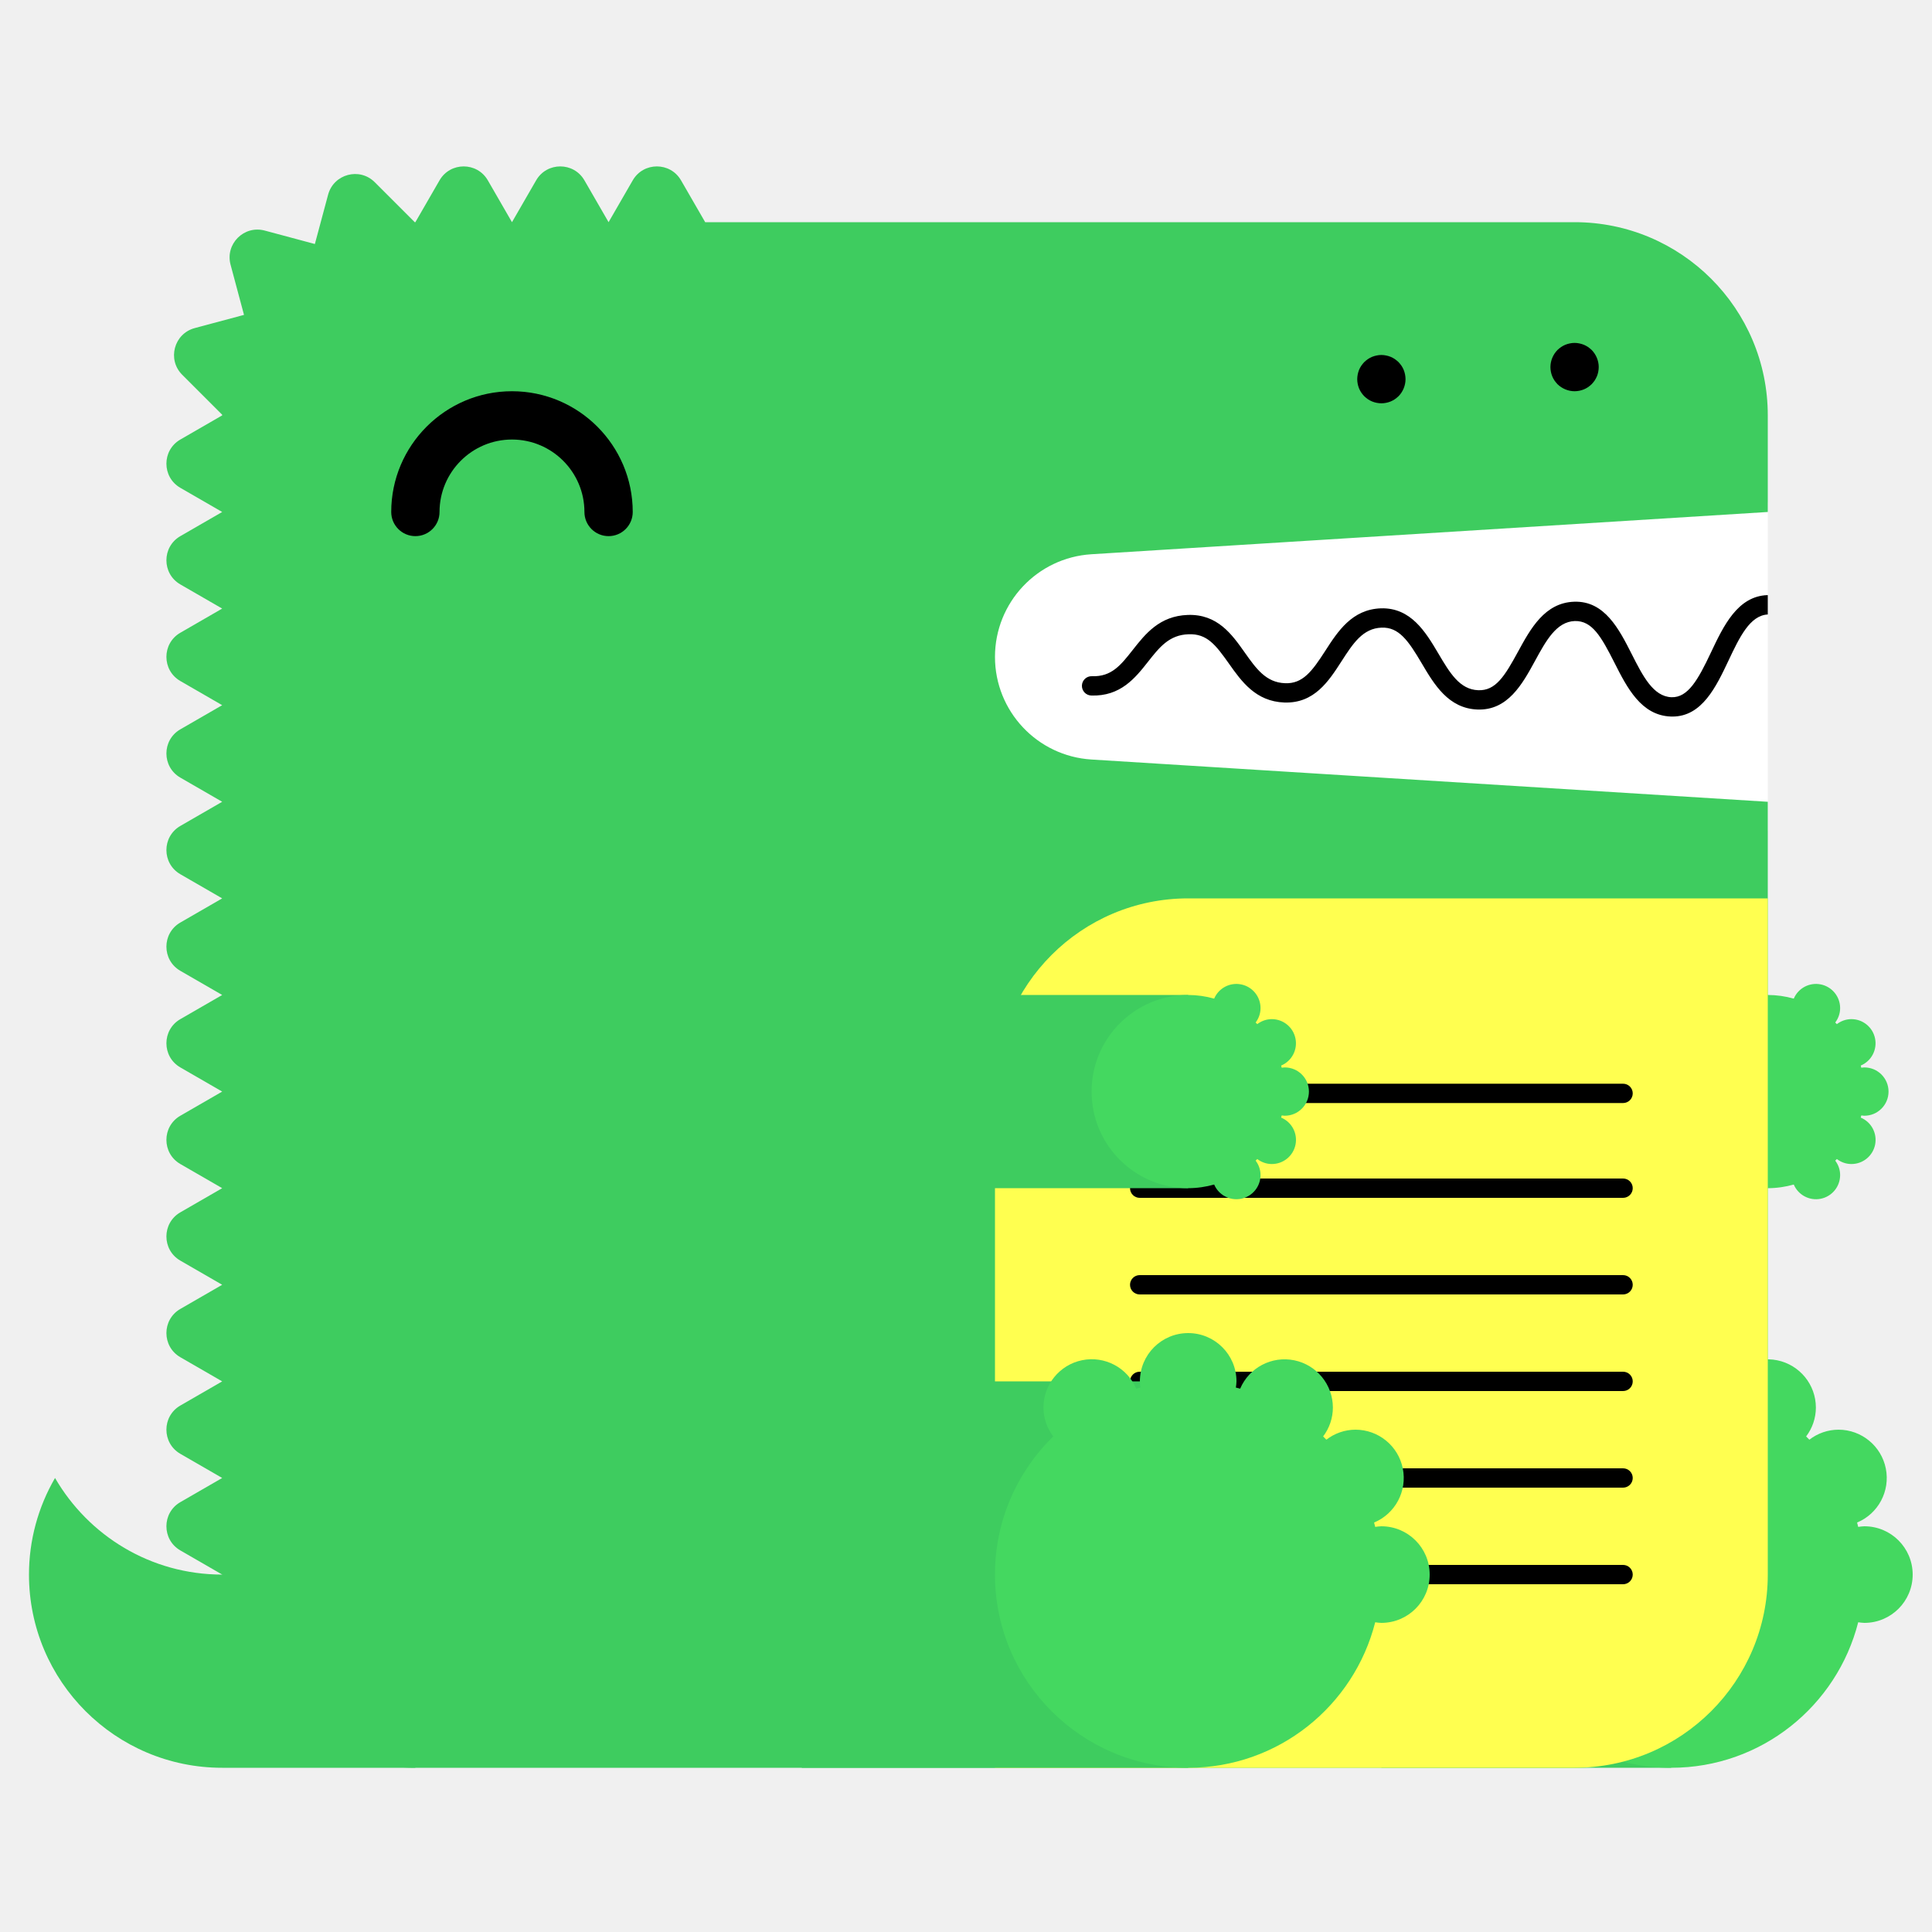
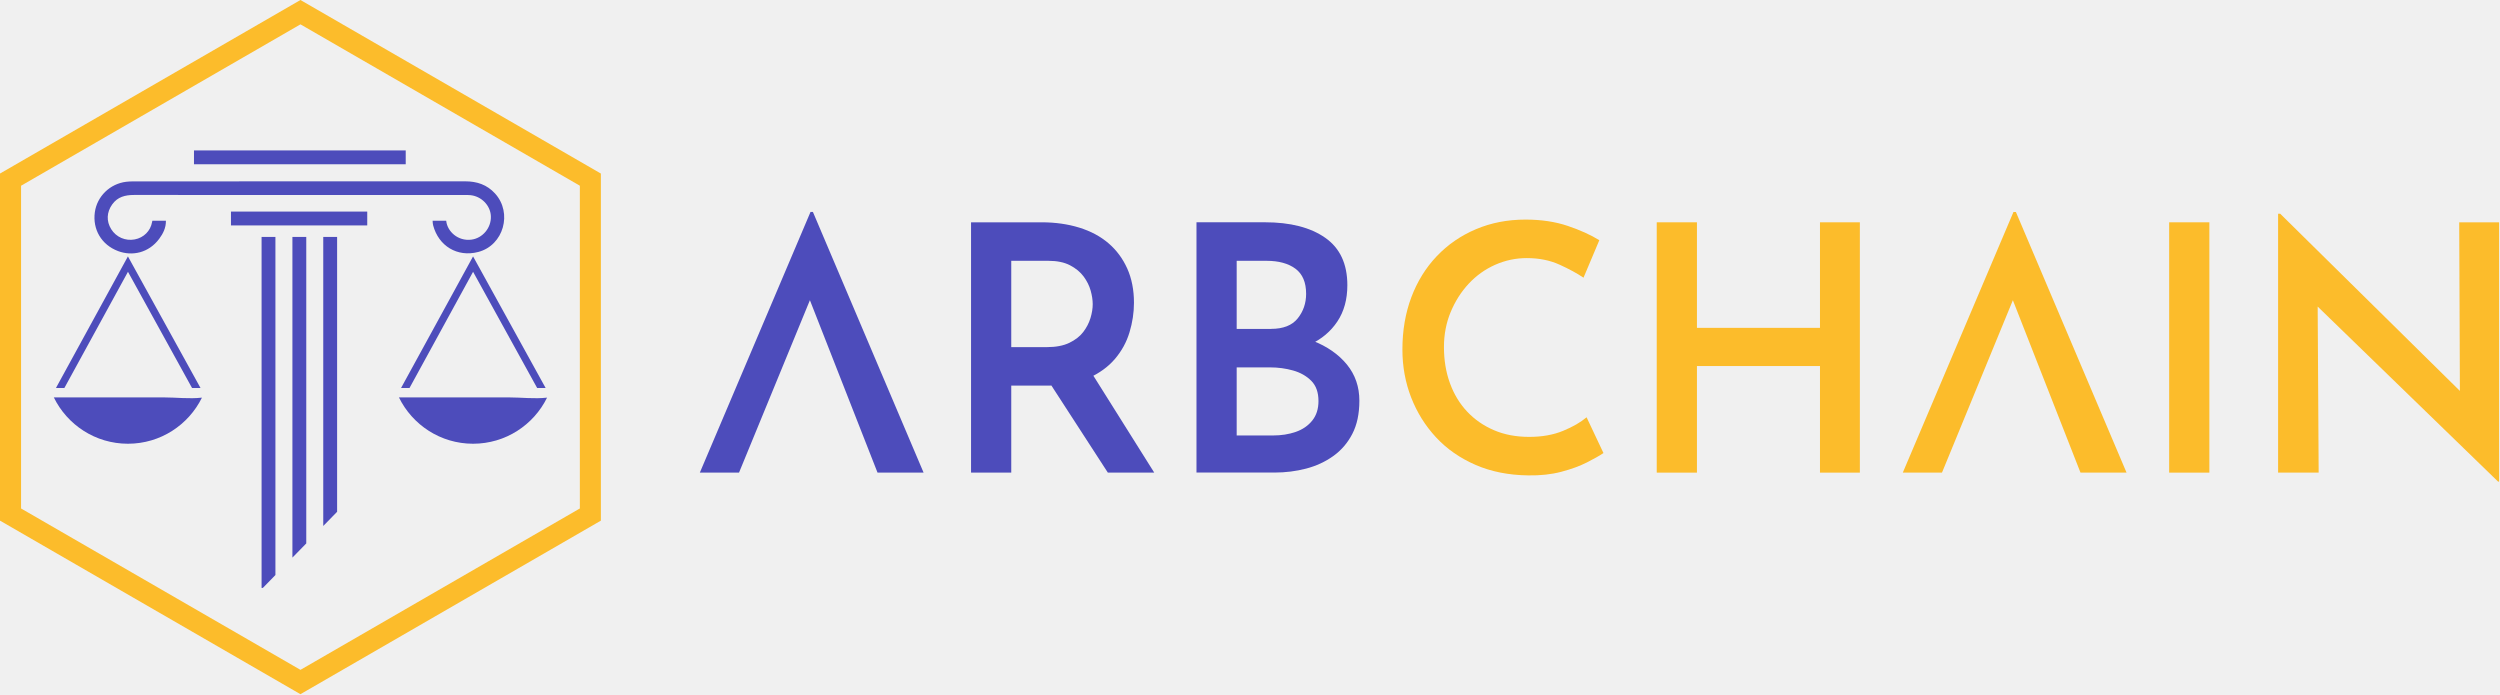
- <svg xmlns="http://www.w3.org/2000/svg" width="200" height="200" viewBox="0 0 200 200">
-   <g fill="none" fill-rule="evenodd">
-     <path fill="#FFF" d="M99 52h84v34H99z" />
-     <path d="M23 163c-7.398 0-13.843-4.027-17.303-10A19.886 19.886 0 0 0 3 163c0 11.046 8.954 20 20 20h20v-20H23z" fill="#3ECC5F" />
-     <path d="M112.98 57.376L183 53V43c0-11.046-8.954-20-20-20H73l-2.5-4.33c-1.112-1.925-3.889-1.925-5 0L63 23l-2.5-4.33c-1.111-1.925-3.889-1.925-5 0L53 23l-2.5-4.33c-1.111-1.925-3.889-1.925-5 0L43 23c-.022 0-.042.003-.065.003l-4.142-4.141c-1.57-1.571-4.252-.853-4.828 1.294l-1.369 5.104-5.192-1.392c-2.148-.575-4.111 1.389-3.535 3.536l1.39 5.193-5.102 1.367c-2.148.576-2.867 3.259-1.296 4.83l4.142 4.142c0 .021-.003.042-.003.064l-4.33 2.5c-1.925 1.111-1.925 3.889 0 5L23 53l-4.33 2.5c-1.925 1.111-1.925 3.889 0 5L23 63l-4.33 2.5c-1.925 1.111-1.925 3.889 0 5L23 73l-4.33 2.5c-1.925 1.111-1.925 3.889 0 5L23 83l-4.33 2.5c-1.925 1.111-1.925 3.889 0 5L23 93l-4.33 2.5c-1.925 1.111-1.925 3.889 0 5L23 103l-4.33 2.5c-1.925 1.111-1.925 3.889 0 5L23 113l-4.33 2.5c-1.925 1.111-1.925 3.889 0 5L23 123l-4.33 2.5c-1.925 1.111-1.925 3.889 0 5L23 133l-4.33 2.5c-1.925 1.111-1.925 3.889 0 5L23 143l-4.33 2.5c-1.925 1.111-1.925 3.889 0 5L23 153l-4.33 2.5c-1.925 1.111-1.925 3.889 0 5L23 163c0 11.046 8.954 20 20 20h120c11.046 0 20-8.954 20-20V83l-70.02-4.376A10.645 10.645 0 0 1 103 68c0-5.621 4.37-10.273 9.98-10.624" fill="#3ECC5F" />
-     <path fill="#3ECC5F" d="M143 183h30v-40h-30z" />
-     <path d="M193 158c-.219 0-.428.037-.639.064-.038-.15-.074-.301-.116-.451A5 5 0 0 0 190.32 148a4.96 4.96 0 0 0-3.016 1.036 26.531 26.531 0 0 0-.335-.336 4.955 4.955 0 0 0 1.011-2.987 5 5 0 0 0-9.599-1.959c-.148-.042-.297-.077-.445-.115.027-.211.064-.42.064-.639a5 5 0 0 0-5-5 5 5 0 0 0-5 5c0 .219.037.428.064.639-.148.038-.297.073-.445.115a4.998 4.998 0 0 0-9.599 1.959c0 1.125.384 2.151 1.011 2.987-3.717 3.632-6.031 8.693-6.031 14.3 0 11.046 8.954 20 20 20 9.339 0 17.16-6.41 19.361-15.064.211.027.42.064.639.064a5 5 0 0 0 5-5 5 5 0 0 0-5-5" fill="#44D860" />
-     <path fill="#3ECC5F" d="M153 123h30v-20h-30z" />
-     <path d="M193 115.5a2.5 2.5 0 1 0 0-5c-.109 0-.214.019-.319.032-.02-.075-.037-.15-.058-.225a2.501 2.501 0 0 0-.963-4.807c-.569 0-1.088.197-1.508.518a6.653 6.653 0 0 0-.168-.168c.314-.417.506-.931.506-1.494a2.5 2.5 0 0 0-4.8-.979A9.987 9.987 0 0 0 183 103c-5.522 0-10 4.478-10 10s4.478 10 10 10c.934 0 1.833-.138 2.69-.377a2.5 2.5 0 0 0 4.8-.979c0-.563-.192-1.077-.506-1.494.057-.055.113-.111.168-.168.42.321.939.518 1.508.518a2.5 2.5 0 0 0 .963-4.807c.021-.074.038-.15.058-.225.105.013.21.032.319.032" fill="#44D860" />
-     <path d="M63 55.5a2.5 2.5 0 0 1-2.5-2.5c0-4.136-3.364-7.5-7.5-7.5s-7.5 3.364-7.5 7.5a2.5 2.5 0 1 1-5 0c0-6.893 5.607-12.5 12.5-12.5S65.5 46.107 65.5 53a2.5 2.5 0 0 1-2.5 2.5" fill="#000" />
-     <path d="M103 183h60c11.046 0 20-8.954 20-20V93h-60c-11.046 0-20 8.954-20 20v70z" fill="#FFFF50" />
-     <path d="M168.02 124h-50.04a1 1 0 1 1 0-2h50.04a1 1 0 1 1 0 2m0 20h-50.04a1 1 0 1 1 0-2h50.04a1 1 0 1 1 0 2m0 20h-50.04a1 1 0 1 1 0-2h50.04a1 1 0 1 1 0 2m0-49.814h-50.04a1 1 0 1 1 0-2h50.04a1 1 0 1 1 0 2m0 19.814h-50.04a1 1 0 1 1 0-2h50.04a1 1 0 1 1 0 2m0 20h-50.04a1 1 0 1 1 0-2h50.04a1 1 0 1 1 0 2M183 61.611c-.012 0-.022-.006-.034-.005-3.09.105-4.552 3.196-5.842 5.923-1.346 2.85-2.387 4.703-4.093 4.647-1.889-.068-2.969-2.202-4.113-4.46-1.314-2.594-2.814-5.536-5.963-5.426-3.046.104-4.513 2.794-5.807 5.167-1.377 2.528-2.314 4.065-4.121 3.994-1.927-.07-2.951-1.805-4.136-3.813-1.321-2.236-2.848-4.75-5.936-4.664-2.994.103-4.465 2.385-5.763 4.4-1.373 2.13-2.335 3.428-4.165 3.351-1.973-.07-2.992-1.51-4.171-3.177-1.324-1.873-2.816-3.993-5.895-3.89-2.928.1-4.399 1.97-5.696 3.618-1.232 1.564-2.194 2.802-4.229 2.724a1 1 0 0 0-.072 2c3.017.101 4.545-1.8 5.872-3.487 1.177-1.496 2.193-2.787 4.193-2.855 1.926-.082 2.829 1.115 4.195 3.045 1.297 1.834 2.769 3.914 5.731 4.021 3.103.104 4.596-2.215 5.918-4.267 1.182-1.834 2.202-3.417 4.15-3.484 1.793-.067 2.769 1.35 4.145 3.681 1.297 2.197 2.766 4.686 5.787 4.796 3.125.108 4.634-2.62 5.949-5.035 1.139-2.088 2.214-4.06 4.119-4.126 1.793-.042 2.728 1.595 4.111 4.33 1.292 2.553 2.757 5.445 5.825 5.556l.169.003c3.064 0 4.518-3.075 5.805-5.794 1.139-2.41 2.217-4.68 4.067-4.773v-2z" fill="#000" />
-     <path fill="#3ECC5F" d="M83 183h40v-40H83z" />
-     <path d="M143 158c-.219 0-.428.037-.639.064-.038-.15-.074-.301-.116-.451A5 5 0 0 0 140.32 148a4.96 4.96 0 0 0-3.016 1.036 26.531 26.531 0 0 0-.335-.336 4.955 4.955 0 0 0 1.011-2.987 5 5 0 0 0-9.599-1.959c-.148-.042-.297-.077-.445-.115.027-.211.064-.42.064-.639a5 5 0 0 0-5-5 5 5 0 0 0-5 5c0 .219.037.428.064.639-.148.038-.297.073-.445.115a4.998 4.998 0 0 0-9.599 1.959c0 1.125.384 2.151 1.011 2.987-3.717 3.632-6.031 8.693-6.031 14.3 0 11.046 8.954 20 20 20 9.339 0 17.16-6.41 19.361-15.064.211.027.42.064.639.064a5 5 0 0 0 5-5 5 5 0 0 0-5-5" fill="#44D860" />
-     <path fill="#3ECC5F" d="M83 123h40v-20H83z" />
-     <path d="M133 115.5a2.5 2.5 0 1 0 0-5c-.109 0-.214.019-.319.032-.02-.075-.037-.15-.058-.225a2.501 2.501 0 0 0-.963-4.807c-.569 0-1.088.197-1.508.518a6.653 6.653 0 0 0-.168-.168c.314-.417.506-.931.506-1.494a2.5 2.5 0 0 0-4.8-.979A9.987 9.987 0 0 0 123 103c-5.522 0-10 4.478-10 10s4.478 10 10 10c.934 0 1.833-.138 2.69-.377a2.5 2.5 0 0 0 4.8-.979c0-.563-.192-1.077-.506-1.494.057-.055.113-.111.168-.168.42.321.939.518 1.508.518a2.5 2.5 0 0 0 .963-4.807c.021-.074.038-.15.058-.225.105.013.21.032.319.032" fill="#44D860" />
-     <path d="M143 41.75c-.16 0-.33-.02-.49-.05a2.52 2.52 0 0 1-.47-.14c-.15-.06-.29-.14-.431-.23-.13-.09-.259-.2-.38-.31-.109-.12-.219-.24-.309-.38s-.17-.28-.231-.43a2.619 2.619 0 0 1-.189-.96c0-.16.02-.33.05-.49.03-.16.08-.31.139-.47.061-.15.141-.29.231-.43.09-.13.2-.26.309-.38.121-.11.25-.22.38-.31.141-.09.281-.17.431-.23.149-.06.31-.11.47-.14.32-.07.65-.07.98 0 .159.03.32.08.47.14.149.06.29.14.43.23.13.09.259.2.38.31.11.12.22.25.31.38.09.14.17.28.23.43.06.16.11.31.14.47.029.16.05.33.05.49 0 .66-.271 1.31-.73 1.77-.121.11-.25.22-.38.31-.14.09-.281.17-.43.23a2.565 2.565 0 0 1-.96.19m20-1.25c-.66 0-1.3-.27-1.771-.73a3.802 3.802 0 0 1-.309-.38c-.09-.14-.17-.28-.231-.43a2.619 2.619 0 0 1-.189-.96c0-.66.27-1.3.729-1.77.121-.11.25-.22.38-.31.141-.09.281-.17.431-.23.149-.06.31-.11.47-.14.32-.07.66-.07.98 0 .159.03.32.08.47.14.149.06.29.14.43.23.13.09.259.2.38.31.459.47.73 1.11.73 1.77 0 .16-.021.33-.05.49-.03.16-.08.32-.14.47-.07.15-.14.29-.23.43-.09.13-.2.26-.31.38-.121.11-.25.22-.38.31-.14.09-.281.17-.43.23a2.565 2.565 0 0 1-.96.19" fill="#000" />
-   </g>
+ <svg xmlns="http://www.w3.org/2000/svg" width="551" height="153" viewBox="0 0 551 153" fill="none">
+   <path d="M0 38.25V114.75L66.216 153L132.431 114.75V38.25L66.221 0L0 38.25ZM127.799 112.068L127.557 112.204L66.221 147.635L4.643 112.068V40.932L4.884 40.796L66.221 5.365L127.799 40.932V112.068V112.068Z" fill="#FCBC2B" />
+   <path d="M109.109 42.649C107.341 40.706 105.122 39.966 102.546 39.966C78.187 39.977 53.822 39.972 29.463 39.977C28.917 39.977 28.372 39.998 27.831 40.061C24.243 40.491 21.389 43.268 20.901 46.78C20.381 50.512 22.333 53.95 26.016 55.336C29.143 56.517 32.789 55.745 35.098 52.622C35.953 51.467 36.593 50.202 36.567 48.654H33.581C33.56 48.732 33.539 48.822 33.524 48.911C33.183 50.911 31.677 52.391 29.689 52.769C27.637 53.157 25.607 52.27 24.51 50.512C23.408 48.737 23.508 46.774 24.725 45.058C25.922 43.378 27.611 42.969 29.542 42.969C53.869 42.979 78.197 42.979 102.525 42.979C102.898 42.979 103.275 42.974 103.648 43.011C106.082 43.236 108.076 45.257 108.186 47.614C108.312 50.202 106.376 52.512 103.868 52.821C100.946 53.184 98.596 51.031 98.349 48.696C98.349 48.68 98.344 48.669 98.338 48.654H95.348C95.364 49.021 95.385 49.352 95.463 49.661C96.654 54.191 100.768 56.758 105.421 55.53C111.003 54.06 112.992 46.911 109.109 42.649Z" fill="#4D4CBB" />
+   <path d="M89.42 33.153H42.753V36.203H89.42V33.153Z" fill="#4D4CBB" />
+   <path d="M60.702 52.218H57.653V129.578H57.931L60.702 126.739V52.218Z" fill="#4D4CBB" />
+   <path d="M67.502 52.218H64.447V122.896L67.502 119.768V52.218Z" fill="#4D4CBB" />
+   <path d="M74.3 52.218H71.245V115.926L74.3 112.797V52.218Z" fill="#4D4CBB" />
+   <path d="M80.941 46.633H50.904V49.683H80.941V46.633Z" fill="#4D4CBB" />
+   <path d="M14.186 85.518L28.204 59.902L42.328 85.518H44.196L28.194 56.511L12.329 85.518H14.186Z" fill="#4D4CBB" />
+   <path d="M36.021 87.585H11.861C14.814 93.632 21.021 97.8 28.198 97.8C35.359 97.8 41.55 93.658 44.509 87.638C41.724 87.958 38.806 87.585 36.021 87.585Z" fill="#4D4CBB" />
+   <path d="M90.254 85.518L104.267 59.902L118.39 85.518H120.258L104.262 56.511L88.391 85.518H90.254Z" fill="#4D4CBB" />
+   <path d="M112.085 87.585H87.925C90.878 93.632 97.085 97.8 104.262 97.8C111.423 97.8 117.614 93.658 120.573 87.638C117.787 87.958 114.876 87.585 112.085 87.585Z" fill="#4D4CBB" />
+   <path d="M154.246 104.162L178.637 46.716H179.167L203.558 104.162H193.406L176.287 60.511L182.572 56.264L162.882 104.162H154.246Z" fill="#4D4CBB" />
+   <path d="M229.549 48.995C232.581 48.995 235.357 49.389 237.88 50.171C240.404 50.953 242.55 52.102 244.318 53.619C246.086 55.136 247.46 56.995 248.447 59.189C249.433 61.388 249.926 63.902 249.926 66.731C249.926 68.905 249.596 71.078 248.94 73.251C248.284 75.424 247.208 77.382 245.718 79.125C244.228 80.867 242.272 82.279 239.848 83.366C237.424 84.452 234.418 84.993 230.834 84.993H222.881V104.168H214.019V48.995H229.549ZM230.761 76.505C232.728 76.505 234.37 76.19 235.682 75.56C236.994 74.925 238.017 74.133 238.751 73.172C239.48 72.212 240.01 71.188 240.341 70.101C240.671 69.015 240.834 67.991 240.834 67.031C240.834 66.123 240.682 65.125 240.378 64.039C240.073 62.952 239.554 61.918 238.825 60.931C238.09 59.944 237.093 59.126 235.834 58.469C234.57 57.813 232.98 57.483 231.06 57.483H222.881V76.505H230.761V76.505ZM240.304 81.733L254.396 104.168H244.171L229.78 81.964L240.304 81.733Z" fill="#4D4CBB" />
+   <path d="M278.777 48.989C284.38 48.989 288.813 50.123 292.071 52.401C295.329 54.674 296.956 58.16 296.956 62.858C296.956 65.991 296.221 68.658 294.757 70.852C293.294 73.051 291.284 74.742 288.735 75.928C286.185 77.114 283.189 77.76 279.758 77.859L278.394 73.162C282.486 73.214 286.122 73.854 289.301 75.093C292.481 76.332 294.994 78.075 296.84 80.321C298.682 82.568 299.605 85.234 299.605 88.316C299.605 91.197 299.086 93.633 298.052 95.627C297.019 97.622 295.618 99.255 293.85 100.514C292.082 101.779 290.088 102.698 287.864 103.281C285.639 103.863 283.32 104.152 280.896 104.152H263.704V48.989H278.777ZM280.141 72.484C282.817 72.484 284.773 71.718 286.012 70.175C287.25 68.637 287.869 66.826 287.869 64.758C287.869 62.233 287.087 60.391 285.518 59.225C283.955 58.065 281.83 57.483 279.154 57.483H272.565V72.49H280.141V72.484ZM280.519 95.979C282.386 95.979 284.081 95.717 285.592 95.187C287.108 94.656 288.32 93.822 289.228 92.683C290.135 91.549 290.592 90.121 290.592 88.4C290.592 86.478 290.062 84.988 289.002 83.927C287.942 82.867 286.604 82.106 284.989 81.654C283.373 81.198 281.678 80.972 279.915 80.972H272.565V95.979H280.519V95.979Z" fill="#4D4CBB" />
+   <path d="M353.402 99.848C352.594 100.404 351.393 101.087 349.803 101.895C348.214 102.703 346.32 103.402 344.121 103.979C341.923 104.562 339.489 104.824 336.813 104.777C332.522 104.724 328.655 103.958 325.224 102.467C321.787 100.976 318.886 98.956 316.515 96.404C314.143 93.853 312.312 90.924 311.022 87.612C309.736 84.305 309.091 80.778 309.091 77.041C309.091 72.847 309.747 69.004 311.058 65.519C312.37 62.034 314.238 59.015 316.661 56.464C319.085 53.913 321.966 51.929 325.297 50.517C328.629 49.105 332.264 48.397 336.205 48.397C339.688 48.397 342.805 48.864 345.559 49.798C348.313 50.732 350.622 51.782 352.49 52.942L349.006 61.204C347.589 60.244 345.827 59.283 343.702 58.322C341.582 57.362 339.179 56.884 336.504 56.884C334.08 56.884 331.756 57.378 329.536 58.359C327.312 59.346 325.371 60.737 323.702 62.527C322.034 64.322 320.712 66.406 319.725 68.779C318.739 71.156 318.246 73.734 318.246 76.51C318.246 79.392 318.687 82.043 319.573 84.468C320.455 86.893 321.719 88.977 323.361 90.72C325.003 92.463 326.971 93.827 329.269 94.814C331.567 95.801 334.153 96.289 337.033 96.289C339.861 96.289 342.348 95.848 344.494 94.961C346.64 94.079 348.371 93.082 349.683 91.969L353.402 99.848Z" fill="#FCBC2B" />
+   <path d="M409.912 48.995V104.168H401.124V80.673H374.005V104.168H365.144V48.995H374.005V72.259H401.124V48.995H409.912Z" fill="#FCBC2B" />
+   <path d="M419.376 104.168L443.767 46.722H444.302L468.693 104.168H458.541L441.422 60.517L447.707 56.27L428.012 104.168H419.376Z" fill="#FCBC2B" />
+   <path d="M478.084 48.995H486.946V104.168H478.084V48.995Z" fill="#FCBC2B" />
+   <path d="M550.574 106.142L508.23 65.062L510.806 66.123L511.032 104.168H502.092V47.1H502.548L544.21 88.179L542.164 87.57L542.012 48.995H550.8V106.142H550.574V106.142Z" fill="#FCBC2B" />
</svg>
